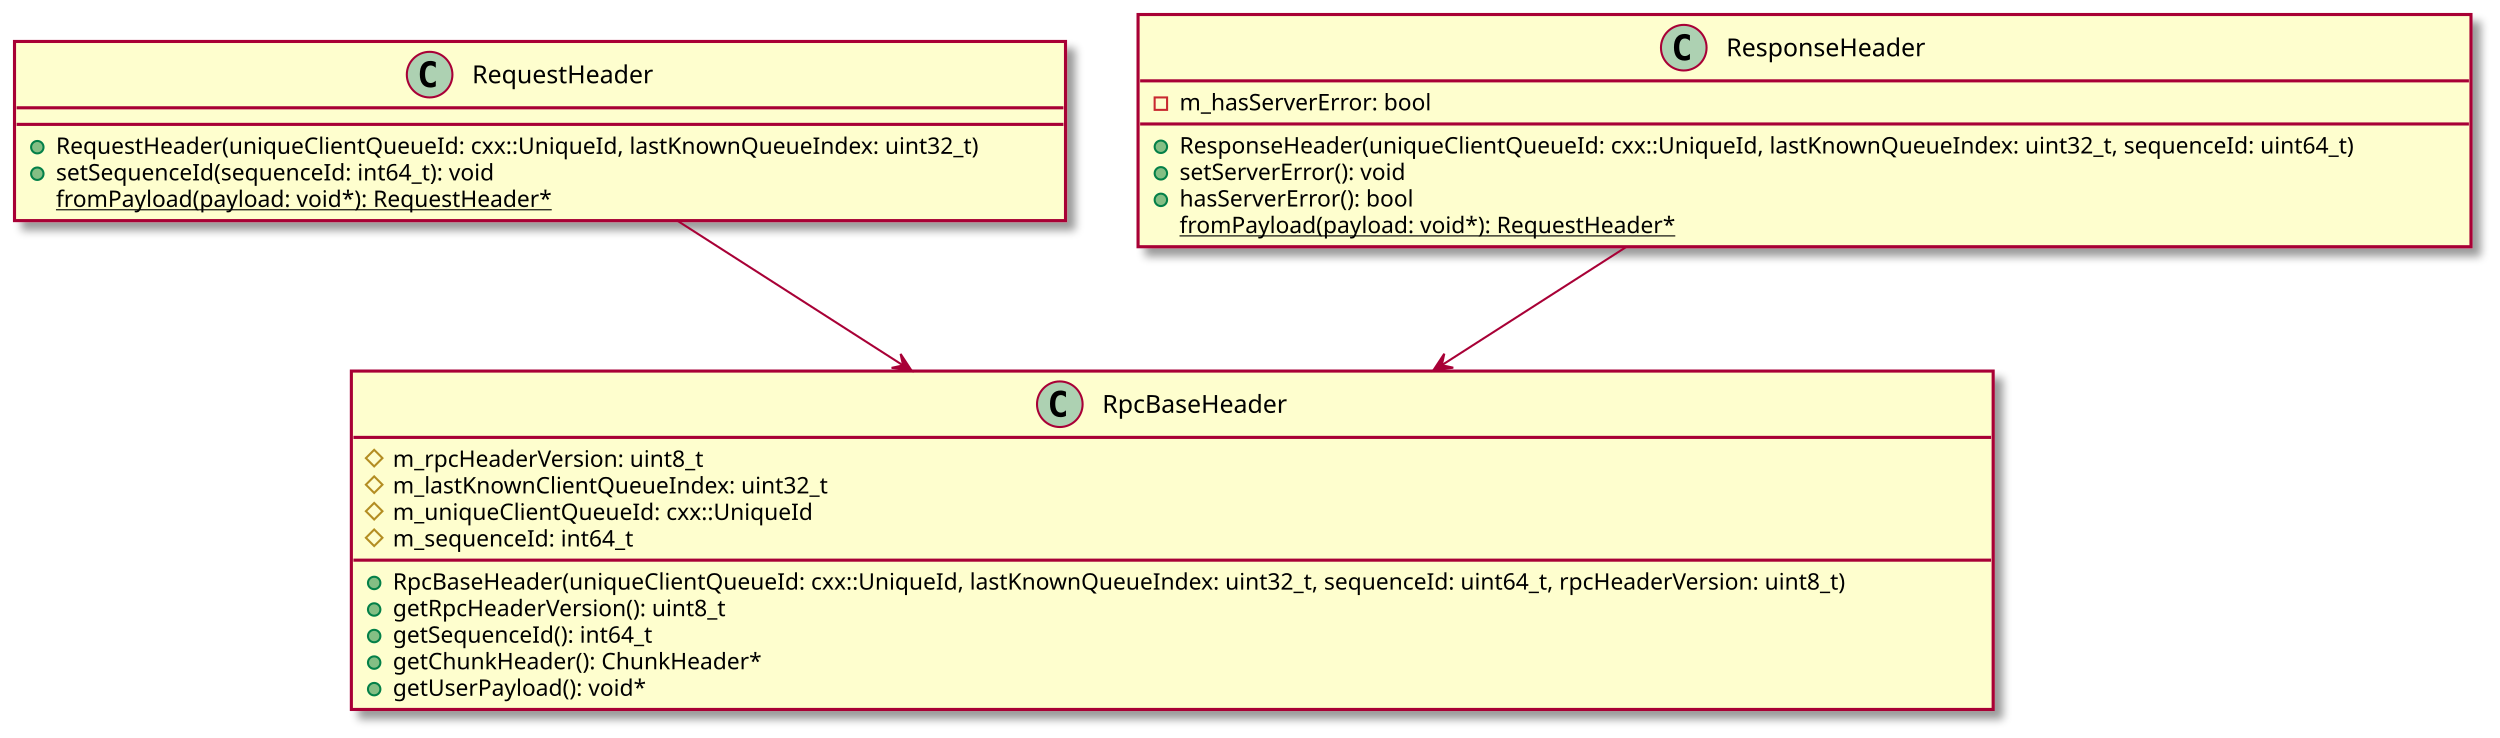
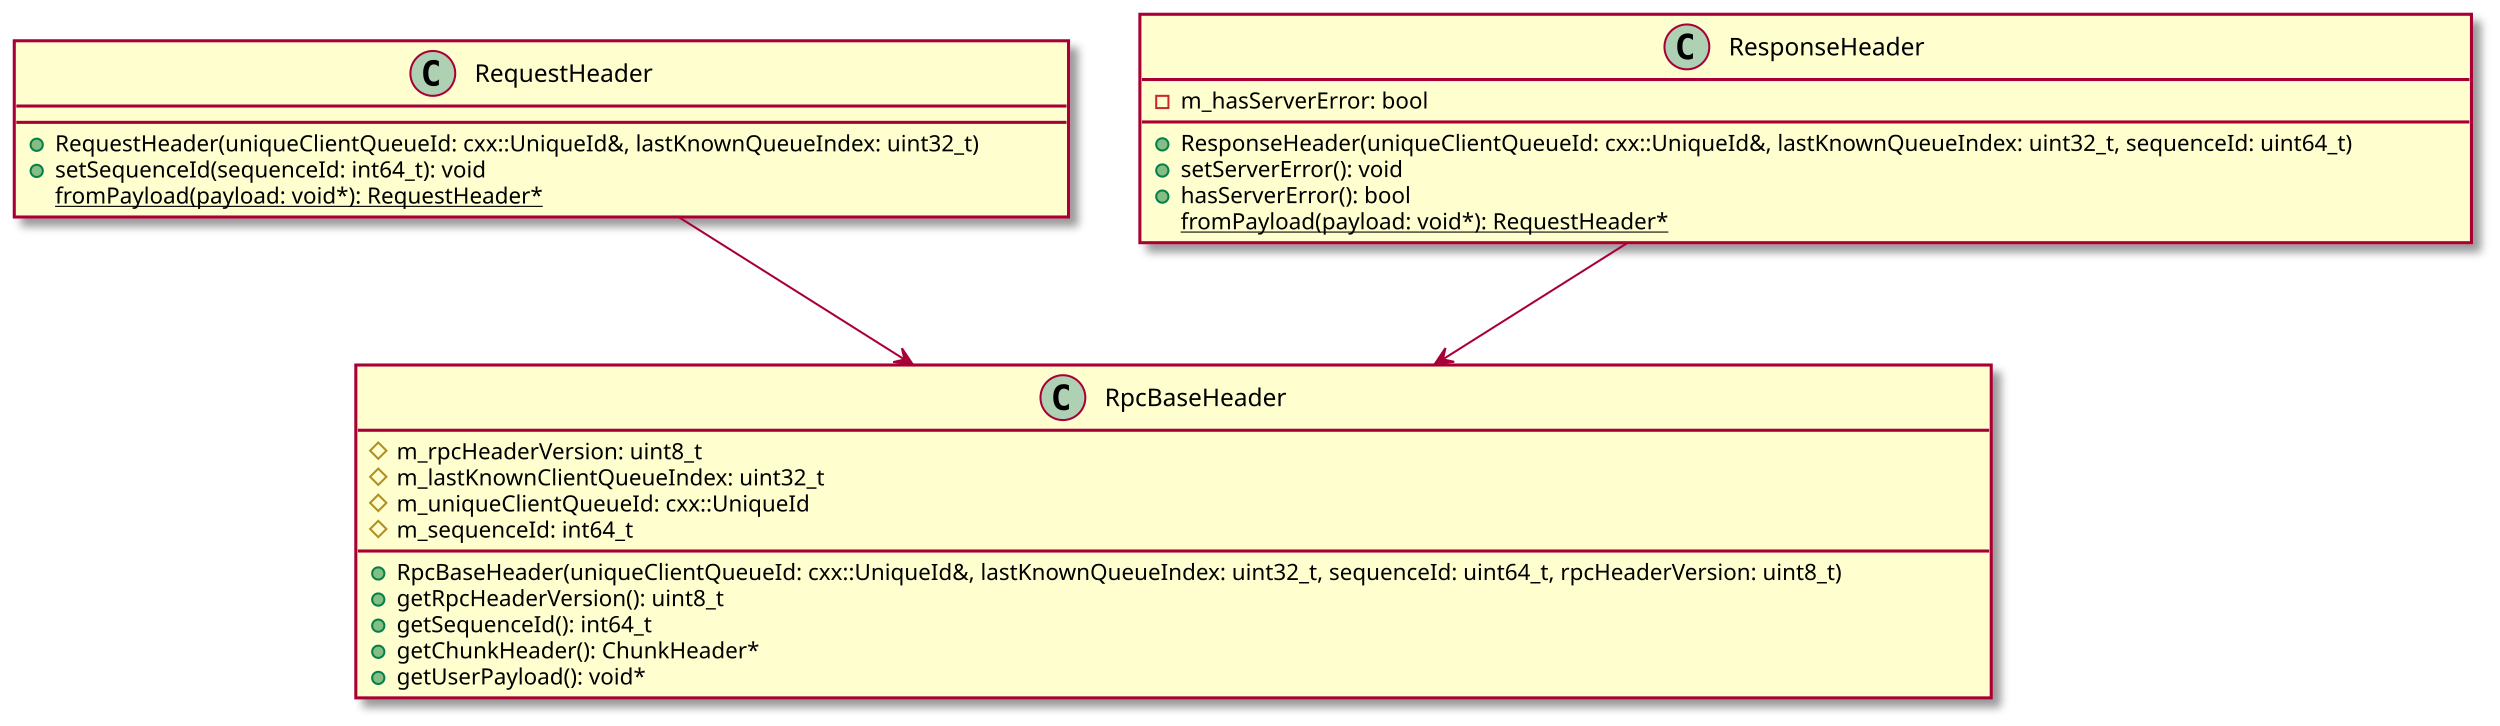
- <svg xmlns="http://www.w3.org/2000/svg" contentScriptType="application/ecmascript" contentStyleType="text/css" height="356px" preserveAspectRatio="none" style="width:1206px;height:356px;background:#EEEBDC;" version="1.1" viewBox="0 0 1206 356" width="1206px" zoomAndPan="magnify">
+ <svg xmlns="http://www.w3.org/2000/svg" contentScriptType="application/ecmascript" contentStyleType="text/css" height="356px" preserveAspectRatio="none" style="width:1226px;height:356px;background:#EEEBDC;" version="1.1" viewBox="0 0 1226 356" width="1226px" zoomAndPan="magnify">
  <defs>
-     <filter height="300%" id="f1gmq1zuk317zh" width="300%" x="-1" y="-1">
+     <filter height="300%" id="f7dqw4qvvncgl" width="300%" x="-1" y="-1">
      <feGaussianBlur result="blurOut" stdDeviation="2.0" />
      <feColorMatrix in="blurOut" result="blurOut2" type="matrix" values="0 0 0 0 0 0 0 0 0 0 0 0 0 0 0 0 0 0 .4 0" />
      <feOffset dx="4.0" dy="4.0" in="blurOut2" result="blurOut3" />
      <feBlend in="SourceGraphic" in2="blurOut3" mode="normal" />
    </filter>
  </defs>
  <g>
-     <rect codeLine="2" fill="#FEFECE" filter="url(#f1gmq1zuk317zh)" height="163.242" id="RpcBaseHeader" style="stroke:#A80036;stroke-width:1.5;" width="792" x="169.5" y="179" />
-     <ellipse cx="511.25" cy="195" fill="#ADD1B2" rx="11" ry="11" style="stroke:#A80036;stroke-width:1.0;" />
-     <path d="M514.219,200.641 Q513.641,200.938 513,201.078 Q512.359,201.234 511.656,201.234 Q509.156,201.234 507.828,199.594 Q506.516,197.938 506.516,194.812 Q506.516,191.688 507.828,190.031 Q509.156,188.375 511.656,188.375 Q512.359,188.375 513,188.531 Q513.656,188.688 514.219,188.984 L514.219,191.703 Q513.594,191.125 513,190.859 Q512.406,190.578 511.781,190.578 Q510.438,190.578 509.75,191.656 Q509.062,192.719 509.062,194.812 Q509.062,196.906 509.75,197.984 Q510.438,199.047 511.781,199.047 Q512.406,199.047 513,198.781 Q513.594,198.5 514.219,197.922 L514.219,200.641 Z " fill="#000000" />
-     <text fill="#000000" font-family="sans-serif" font-size="12" lengthAdjust="spacing" textLength="100" x="531.75" y="199.154">RpcBaseHeader</text>
-     <line style="stroke:#A80036;stroke-width:1.5;" x1="170.5" x2="960.5" y1="211" y2="211" />
-     <polygon fill="none" points="180.5,217,184.5,221,180.5,225,176.5,221" style="stroke:#B38D22;stroke-width:1.0;" />
-     <text fill="#000000" font-family="sans-serif" font-size="11" lengthAdjust="spacing" textLength="165" x="189.5" y="225.21">m_rpcHeaderVersion: uint8_t</text>
-     <polygon fill="none" points="180.5,229.805,184.5,233.805,180.5,237.805,176.5,233.805" style="stroke:#B38D22;stroke-width:1.0;" />
-     <text fill="#000000" font-family="sans-serif" font-size="11" lengthAdjust="spacing" textLength="227" x="189.5" y="238.015">m_lastKnownClientQueueIndex: uint32_t</text>
-     <polygon fill="none" points="180.5,242.609,184.5,246.609,180.5,250.609,176.5,246.609" style="stroke:#B38D22;stroke-width:1.0;" />
-     <text fill="#000000" font-family="sans-serif" font-size="11" lengthAdjust="spacing" textLength="217" x="189.5" y="250.82">m_uniqueClientQueueId: cxx::UniqueId</text>
-     <polygon fill="none" points="180.5,255.414,184.5,259.414,180.5,263.414,176.5,259.414" style="stroke:#B38D22;stroke-width:1.0;" />
-     <text fill="#000000" font-family="sans-serif" font-size="11" lengthAdjust="spacing" textLength="128" x="189.5" y="263.625">m_sequenceId: int64_t</text>
-     <line style="stroke:#A80036;stroke-width:1.5;" x1="170.5" x2="960.5" y1="270.219" y2="270.219" />
-     <ellipse cx="180.5" cy="281.219" fill="#84BE84" rx="3" ry="3" style="stroke:#038048;stroke-width:1.0;" />
-     <text fill="#000000" font-family="sans-serif" font-size="11" lengthAdjust="spacing" textLength="766" x="189.5" y="284.429">RpcBaseHeader(uniqueClientQueueId: cxx::UniqueId, lastKnownQueueIndex: uint32_t, sequenceId: uint64_t, rpcHeaderVersion: uint8_t)</text>
-     <ellipse cx="180.5" cy="294.023" fill="#84BE84" rx="3" ry="3" style="stroke:#038048;stroke-width:1.0;" />
-     <text fill="#000000" font-family="sans-serif" font-size="11" lengthAdjust="spacing" textLength="176" x="189.5" y="297.234">getRpcHeaderVersion(): uint8_t</text>
-     <ellipse cx="180.5" cy="306.828" fill="#84BE84" rx="3" ry="3" style="stroke:#038048;stroke-width:1.0;" />
-     <text fill="#000000" font-family="sans-serif" font-size="11" lengthAdjust="spacing" textLength="138" x="189.5" y="310.039">getSequenceId(): int64_t</text>
-     <ellipse cx="180.5" cy="319.633" fill="#84BE84" rx="3" ry="3" style="stroke:#038048;stroke-width:1.0;" />
-     <text fill="#000000" font-family="sans-serif" font-size="11" lengthAdjust="spacing" textLength="192" x="189.5" y="322.843">getChunkHeader(): ChunkHeader*</text>
-     <ellipse cx="180.5" cy="332.438" fill="#84BE84" rx="3" ry="3" style="stroke:#038048;stroke-width:1.0;" />
-     <text fill="#000000" font-family="sans-serif" font-size="11" lengthAdjust="spacing" textLength="134" x="189.5" y="335.648">getUserPayload(): void*</text>
-     <rect codeLine="14" fill="#FEFECE" filter="url(#f1gmq1zuk317zh)" height="86.414" id="RequestHeader" style="stroke:#A80036;stroke-width:1.5;" width="507" x="7" y="20" />
-     <ellipse cx="207.25" cy="36" fill="#ADD1B2" rx="11" ry="11" style="stroke:#A80036;stroke-width:1.0;" />
-     <path d="M210.219,41.641 Q209.641,41.938 209,42.078 Q208.359,42.234 207.656,42.234 Q205.156,42.234 203.828,40.594 Q202.516,38.938 202.516,35.812 Q202.516,32.688 203.828,31.031 Q205.156,29.375 207.656,29.375 Q208.359,29.375 209,29.531 Q209.656,29.688 210.219,29.984 L210.219,32.703 Q209.594,32.125 209,31.859 Q208.406,31.578 207.781,31.578 Q206.438,31.578 205.75,32.656 Q205.062,33.719 205.062,35.812 Q205.062,37.906 205.75,38.984 Q206.438,40.047 207.781,40.047 Q208.406,40.047 209,39.781 Q209.594,39.5 210.219,38.922 L210.219,41.641 Z " fill="#000000" />
-     <text fill="#000000" font-family="sans-serif" font-size="12" lengthAdjust="spacing" textLength="98" x="227.75" y="40.154">RequestHeader</text>
-     <line style="stroke:#A80036;stroke-width:1.5;" x1="8" x2="513" y1="52" y2="52" />
-     <line style="stroke:#A80036;stroke-width:1.5;" x1="8" x2="513" y1="60" y2="60" />
+     <rect codeLine="2" fill="#FEFECE" filter="url(#f7dqw4qvvncgl)" height="163.242" id="RpcBaseHeader" style="stroke:#A80036;stroke-width:1.5;" width="802" x="174.5" y="179" />
+     <ellipse cx="521.25" cy="195" fill="#ADD1B2" rx="11" ry="11" style="stroke:#A80036;stroke-width:1.0;" />
+     <path d="M524.219,200.641 Q523.641,200.938 523,201.078 Q522.359,201.234 521.656,201.234 Q519.156,201.234 517.828,199.594 Q516.516,197.938 516.516,194.812 Q516.516,191.688 517.828,190.031 Q519.156,188.375 521.656,188.375 Q522.359,188.375 523,188.531 Q523.656,188.688 524.219,188.984 L524.219,191.703 Q523.594,191.125 523,190.859 Q522.406,190.578 521.781,190.578 Q520.438,190.578 519.75,191.656 Q519.062,192.719 519.062,194.812 Q519.062,196.906 519.75,197.984 Q520.438,199.047 521.781,199.047 Q522.406,199.047 523,198.781 Q523.594,198.5 524.219,197.922 L524.219,200.641 Z " fill="#000000" />
+     <text fill="#000000" font-family="sans-serif" font-size="12" lengthAdjust="spacing" textLength="100" x="541.75" y="199.154">RpcBaseHeader</text>
+     <line style="stroke:#A80036;stroke-width:1.5;" x1="175.5" x2="975.5" y1="211" y2="211" />
+     <polygon fill="none" points="185.5,217,189.5,221,185.5,225,181.5,221" style="stroke:#B38D22;stroke-width:1.0;" />
+     <text fill="#000000" font-family="sans-serif" font-size="11" lengthAdjust="spacing" textLength="165" x="194.5" y="225.21">m_rpcHeaderVersion: uint8_t</text>
+     <polygon fill="none" points="185.5,229.805,189.5,233.805,185.5,237.805,181.5,233.805" style="stroke:#B38D22;stroke-width:1.0;" />
+     <text fill="#000000" font-family="sans-serif" font-size="11" lengthAdjust="spacing" textLength="227" x="194.5" y="238.015">m_lastKnownClientQueueIndex: uint32_t</text>
+     <polygon fill="none" points="185.5,242.609,189.5,246.609,185.5,250.609,181.5,246.609" style="stroke:#B38D22;stroke-width:1.0;" />
+     <text fill="#000000" font-family="sans-serif" font-size="11" lengthAdjust="spacing" textLength="217" x="194.5" y="250.82">m_uniqueClientQueueId: cxx::UniqueId</text>
+     <polygon fill="none" points="185.5,255.414,189.5,259.414,185.5,263.414,181.5,259.414" style="stroke:#B38D22;stroke-width:1.0;" />
+     <text fill="#000000" font-family="sans-serif" font-size="11" lengthAdjust="spacing" textLength="128" x="194.5" y="263.625">m_sequenceId: int64_t</text>
+     <line style="stroke:#A80036;stroke-width:1.5;" x1="175.5" x2="975.5" y1="270.219" y2="270.219" />
+     <ellipse cx="185.5" cy="281.219" fill="#84BE84" rx="3" ry="3" style="stroke:#038048;stroke-width:1.0;" />
+     <text fill="#000000" font-family="sans-serif" font-size="11" lengthAdjust="spacing" textLength="776" x="194.5" y="284.429">RpcBaseHeader(uniqueClientQueueId: cxx::UniqueId&amp;, lastKnownQueueIndex: uint32_t, sequenceId: uint64_t, rpcHeaderVersion: uint8_t)</text>
+     <ellipse cx="185.5" cy="294.023" fill="#84BE84" rx="3" ry="3" style="stroke:#038048;stroke-width:1.0;" />
+     <text fill="#000000" font-family="sans-serif" font-size="11" lengthAdjust="spacing" textLength="176" x="194.5" y="297.234">getRpcHeaderVersion(): uint8_t</text>
+     <ellipse cx="185.5" cy="306.828" fill="#84BE84" rx="3" ry="3" style="stroke:#038048;stroke-width:1.0;" />
+     <text fill="#000000" font-family="sans-serif" font-size="11" lengthAdjust="spacing" textLength="138" x="194.5" y="310.039">getSequenceId(): int64_t</text>
+     <ellipse cx="185.5" cy="319.633" fill="#84BE84" rx="3" ry="3" style="stroke:#038048;stroke-width:1.0;" />
+     <text fill="#000000" font-family="sans-serif" font-size="11" lengthAdjust="spacing" textLength="192" x="194.5" y="322.843">getChunkHeader(): ChunkHeader*</text>
+     <ellipse cx="185.5" cy="332.438" fill="#84BE84" rx="3" ry="3" style="stroke:#038048;stroke-width:1.0;" />
+     <text fill="#000000" font-family="sans-serif" font-size="11" lengthAdjust="spacing" textLength="134" x="194.5" y="335.648">getUserPayload(): void*</text>
+     <rect codeLine="14" fill="#FEFECE" filter="url(#f7dqw4qvvncgl)" height="86.414" id="RequestHeader" style="stroke:#A80036;stroke-width:1.5;" width="517" x="7" y="20" />
+     <ellipse cx="212.25" cy="36" fill="#ADD1B2" rx="11" ry="11" style="stroke:#A80036;stroke-width:1.0;" />
+     <path d="M215.219,41.641 Q214.641,41.938 214,42.078 Q213.359,42.234 212.656,42.234 Q210.156,42.234 208.828,40.594 Q207.516,38.938 207.516,35.812 Q207.516,32.688 208.828,31.031 Q210.156,29.375 212.656,29.375 Q213.359,29.375 214,29.531 Q214.656,29.688 215.219,29.984 L215.219,32.703 Q214.594,32.125 214,31.859 Q213.406,31.578 212.781,31.578 Q211.438,31.578 210.75,32.656 Q210.062,33.719 210.062,35.812 Q210.062,37.906 210.75,38.984 Q211.438,40.047 212.781,40.047 Q213.406,40.047 214,39.781 Q214.594,39.5 215.219,38.922 L215.219,41.641 Z " fill="#000000" />
+     <text fill="#000000" font-family="sans-serif" font-size="12" lengthAdjust="spacing" textLength="98" x="232.75" y="40.154">RequestHeader</text>
+     <line style="stroke:#A80036;stroke-width:1.5;" x1="8" x2="523" y1="52" y2="52" />
+     <line style="stroke:#A80036;stroke-width:1.5;" x1="8" x2="523" y1="60" y2="60" />
    <ellipse cx="18" cy="71" fill="#84BE84" rx="3" ry="3" style="stroke:#038048;stroke-width:1.0;" />
-     <text fill="#000000" font-family="sans-serif" font-size="11" lengthAdjust="spacing" textLength="481" x="27" y="74.21">RequestHeader(uniqueClientQueueId: cxx::UniqueId, lastKnownQueueIndex: uint32_t)</text>
+     <text fill="#000000" font-family="sans-serif" font-size="11" lengthAdjust="spacing" textLength="491" x="27" y="74.21">RequestHeader(uniqueClientQueueId: cxx::UniqueId&amp;, lastKnownQueueIndex: uint32_t)</text>
    <ellipse cx="18" cy="83.805" fill="#84BE84" rx="3" ry="3" style="stroke:#038048;stroke-width:1.0;" />
    <text fill="#000000" font-family="sans-serif" font-size="11" lengthAdjust="spacing" textLength="234" x="27" y="87.015">setSequenceId(sequenceId: int64_t): void</text>
    <text fill="#000000" font-family="sans-serif" font-size="11" lengthAdjust="spacing" text-decoration="underline" textLength="261" x="27" y="99.82">fromPayload(payload: void*): RequestHeader*</text>
-     <rect codeLine="20" fill="#FEFECE" filter="url(#f1gmq1zuk317zh)" height="112.023" id="ResponseHeader" style="stroke:#A80036;stroke-width:1.5;" width="643" x="549" y="7" />
-     <ellipse cx="812.25" cy="23" fill="#ADD1B2" rx="11" ry="11" style="stroke:#A80036;stroke-width:1.0;" />
-     <path d="M815.219,28.641 Q814.641,28.938 814,29.078 Q813.359,29.234 812.656,29.234 Q810.156,29.234 808.828,27.594 Q807.516,25.938 807.516,22.812 Q807.516,19.688 808.828,18.031 Q810.156,16.375 812.656,16.375 Q813.359,16.375 814,16.531 Q814.656,16.688 815.219,16.984 L815.219,19.703 Q814.594,19.125 814,18.859 Q813.406,18.578 812.781,18.578 Q811.438,18.578 810.75,19.656 Q810.062,20.719 810.062,22.812 Q810.062,24.906 810.75,25.984 Q811.438,27.047 812.781,27.047 Q813.406,27.047 814,26.781 Q814.594,26.5 815.219,25.922 L815.219,28.641 Z " fill="#000000" />
-     <text fill="#000000" font-family="sans-serif" font-size="12" lengthAdjust="spacing" textLength="108" x="832.75" y="27.154">ResponseHeader</text>
-     <line style="stroke:#A80036;stroke-width:1.5;" x1="550" x2="1191" y1="39" y2="39" />
-     <rect fill="none" height="6" style="stroke:#C82930;stroke-width:1.0;" width="6" x="557" y="47" />
-     <text fill="#000000" font-family="sans-serif" font-size="11" lengthAdjust="spacing" textLength="137" x="569" y="53.21">m_hasServerError: bool</text>
-     <line style="stroke:#A80036;stroke-width:1.5;" x1="550" x2="1191" y1="59.805" y2="59.805" />
-     <ellipse cx="560" cy="70.805" fill="#84BE84" rx="3" ry="3" style="stroke:#038048;stroke-width:1.0;" />
-     <text fill="#000000" font-family="sans-serif" font-size="11" lengthAdjust="spacing" textLength="617" x="569" y="74.015">ResponseHeader(uniqueClientQueueId: cxx::UniqueId, lastKnownQueueIndex: uint32_t, sequenceId: uint64_t)</text>
-     <ellipse cx="560" cy="83.609" fill="#84BE84" rx="3" ry="3" style="stroke:#038048;stroke-width:1.0;" />
-     <text fill="#000000" font-family="sans-serif" font-size="11" lengthAdjust="spacing" textLength="124" x="569" y="86.82">setServerError(): void</text>
-     <ellipse cx="560" cy="96.414" fill="#84BE84" rx="3" ry="3" style="stroke:#038048;stroke-width:1.0;" />
-     <text fill="#000000" font-family="sans-serif" font-size="11" lengthAdjust="spacing" textLength="128" x="569" y="99.624">hasServerError(): bool</text>
-     <text fill="#000000" font-family="sans-serif" font-size="11" lengthAdjust="spacing" text-decoration="underline" textLength="261" x="569" y="112.429">fromPayload(payload: void*): RequestHeader*</text>
-     <path codeLine="28" d="M326.3,106.18 C358.19,126.62 397.66,151.91 435.27,176.03 " fill="none" id="RequestHeader-to-RpcBaseHeader" style="stroke:#A80036;stroke-width:1.0;" />
-     <polygon fill="#A80036" points="439.85,178.96,434.442,170.728,435.644,176.256,430.116,177.458,439.85,178.96" style="stroke:#A80036;stroke-width:1.0;" />
-     <path codeLine="29" d="M784.32,119.24 C756.79,136.89 725.67,156.83 695.72,176.03 " fill="none" id="ResponseHeader-to-RpcBaseHeader" style="stroke:#A80036;stroke-width:1.0;" />
-     <polygon fill="#A80036" points="691.31,178.86,701.046,177.373,695.52,176.163,696.73,170.637,691.31,178.86" style="stroke:#A80036;stroke-width:1.0;" />
+     <rect codeLine="20" fill="#FEFECE" filter="url(#f7dqw4qvvncgl)" height="112.023" id="ResponseHeader" style="stroke:#A80036;stroke-width:1.5;" width="653" x="559" y="7" />
+     <ellipse cx="827.25" cy="23" fill="#ADD1B2" rx="11" ry="11" style="stroke:#A80036;stroke-width:1.0;" />
+     <path d="M830.219,28.641 Q829.641,28.938 829,29.078 Q828.359,29.234 827.656,29.234 Q825.156,29.234 823.828,27.594 Q822.516,25.938 822.516,22.812 Q822.516,19.688 823.828,18.031 Q825.156,16.375 827.656,16.375 Q828.359,16.375 829,16.531 Q829.656,16.688 830.219,16.984 L830.219,19.703 Q829.594,19.125 829,18.859 Q828.406,18.578 827.781,18.578 Q826.438,18.578 825.75,19.656 Q825.062,20.719 825.062,22.812 Q825.062,24.906 825.75,25.984 Q826.438,27.047 827.781,27.047 Q828.406,27.047 829,26.781 Q829.594,26.5 830.219,25.922 L830.219,28.641 Z " fill="#000000" />
+     <text fill="#000000" font-family="sans-serif" font-size="12" lengthAdjust="spacing" textLength="108" x="847.75" y="27.154">ResponseHeader</text>
+     <line style="stroke:#A80036;stroke-width:1.5;" x1="560" x2="1211" y1="39" y2="39" />
+     <rect fill="none" height="6" style="stroke:#C82930;stroke-width:1.0;" width="6" x="567" y="47" />
+     <text fill="#000000" font-family="sans-serif" font-size="11" lengthAdjust="spacing" textLength="137" x="579" y="53.21">m_hasServerError: bool</text>
+     <line style="stroke:#A80036;stroke-width:1.5;" x1="560" x2="1211" y1="59.805" y2="59.805" />
+     <ellipse cx="570" cy="70.805" fill="#84BE84" rx="3" ry="3" style="stroke:#038048;stroke-width:1.0;" />
+     <text fill="#000000" font-family="sans-serif" font-size="11" lengthAdjust="spacing" textLength="627" x="579" y="74.015">ResponseHeader(uniqueClientQueueId: cxx::UniqueId&amp;, lastKnownQueueIndex: uint32_t, sequenceId: uint64_t)</text>
+     <ellipse cx="570" cy="83.609" fill="#84BE84" rx="3" ry="3" style="stroke:#038048;stroke-width:1.0;" />
+     <text fill="#000000" font-family="sans-serif" font-size="11" lengthAdjust="spacing" textLength="124" x="579" y="86.82">setServerError(): void</text>
+     <ellipse cx="570" cy="96.414" fill="#84BE84" rx="3" ry="3" style="stroke:#038048;stroke-width:1.0;" />
+     <text fill="#000000" font-family="sans-serif" font-size="11" lengthAdjust="spacing" textLength="128" x="579" y="99.624">hasServerError(): bool</text>
+     <text fill="#000000" font-family="sans-serif" font-size="11" lengthAdjust="spacing" text-decoration="underline" textLength="261" x="579" y="112.429">fromPayload(payload: void*): RequestHeader*</text>
+     <path codeLine="28" d="M332.38,106.18 C364.8,126.62 404.9,151.91 443.14,176.03 " fill="none" id="RequestHeader-to-RpcBaseHeader" style="stroke:#A80036;stroke-width:1.0;" />
+     <polygon fill="#A80036" points="447.79,178.96,442.298,170.785,443.556,176.3,438.041,177.558,447.79,178.96" style="stroke:#A80036;stroke-width:1.0;" />
+     <path codeLine="29" d="M797.91,119.24 C769.92,136.89 738.29,156.83 707.86,176.03 " fill="none" id="ResponseHeader-to-RpcBaseHeader" style="stroke:#A80036;stroke-width:1.0;" />
+     <polygon fill="#A80036" points="703.38,178.86,713.125,177.435,707.607,176.19,708.852,170.671,703.38,178.86" style="stroke:#A80036;stroke-width:1.0;" />
  </g>
</svg>
